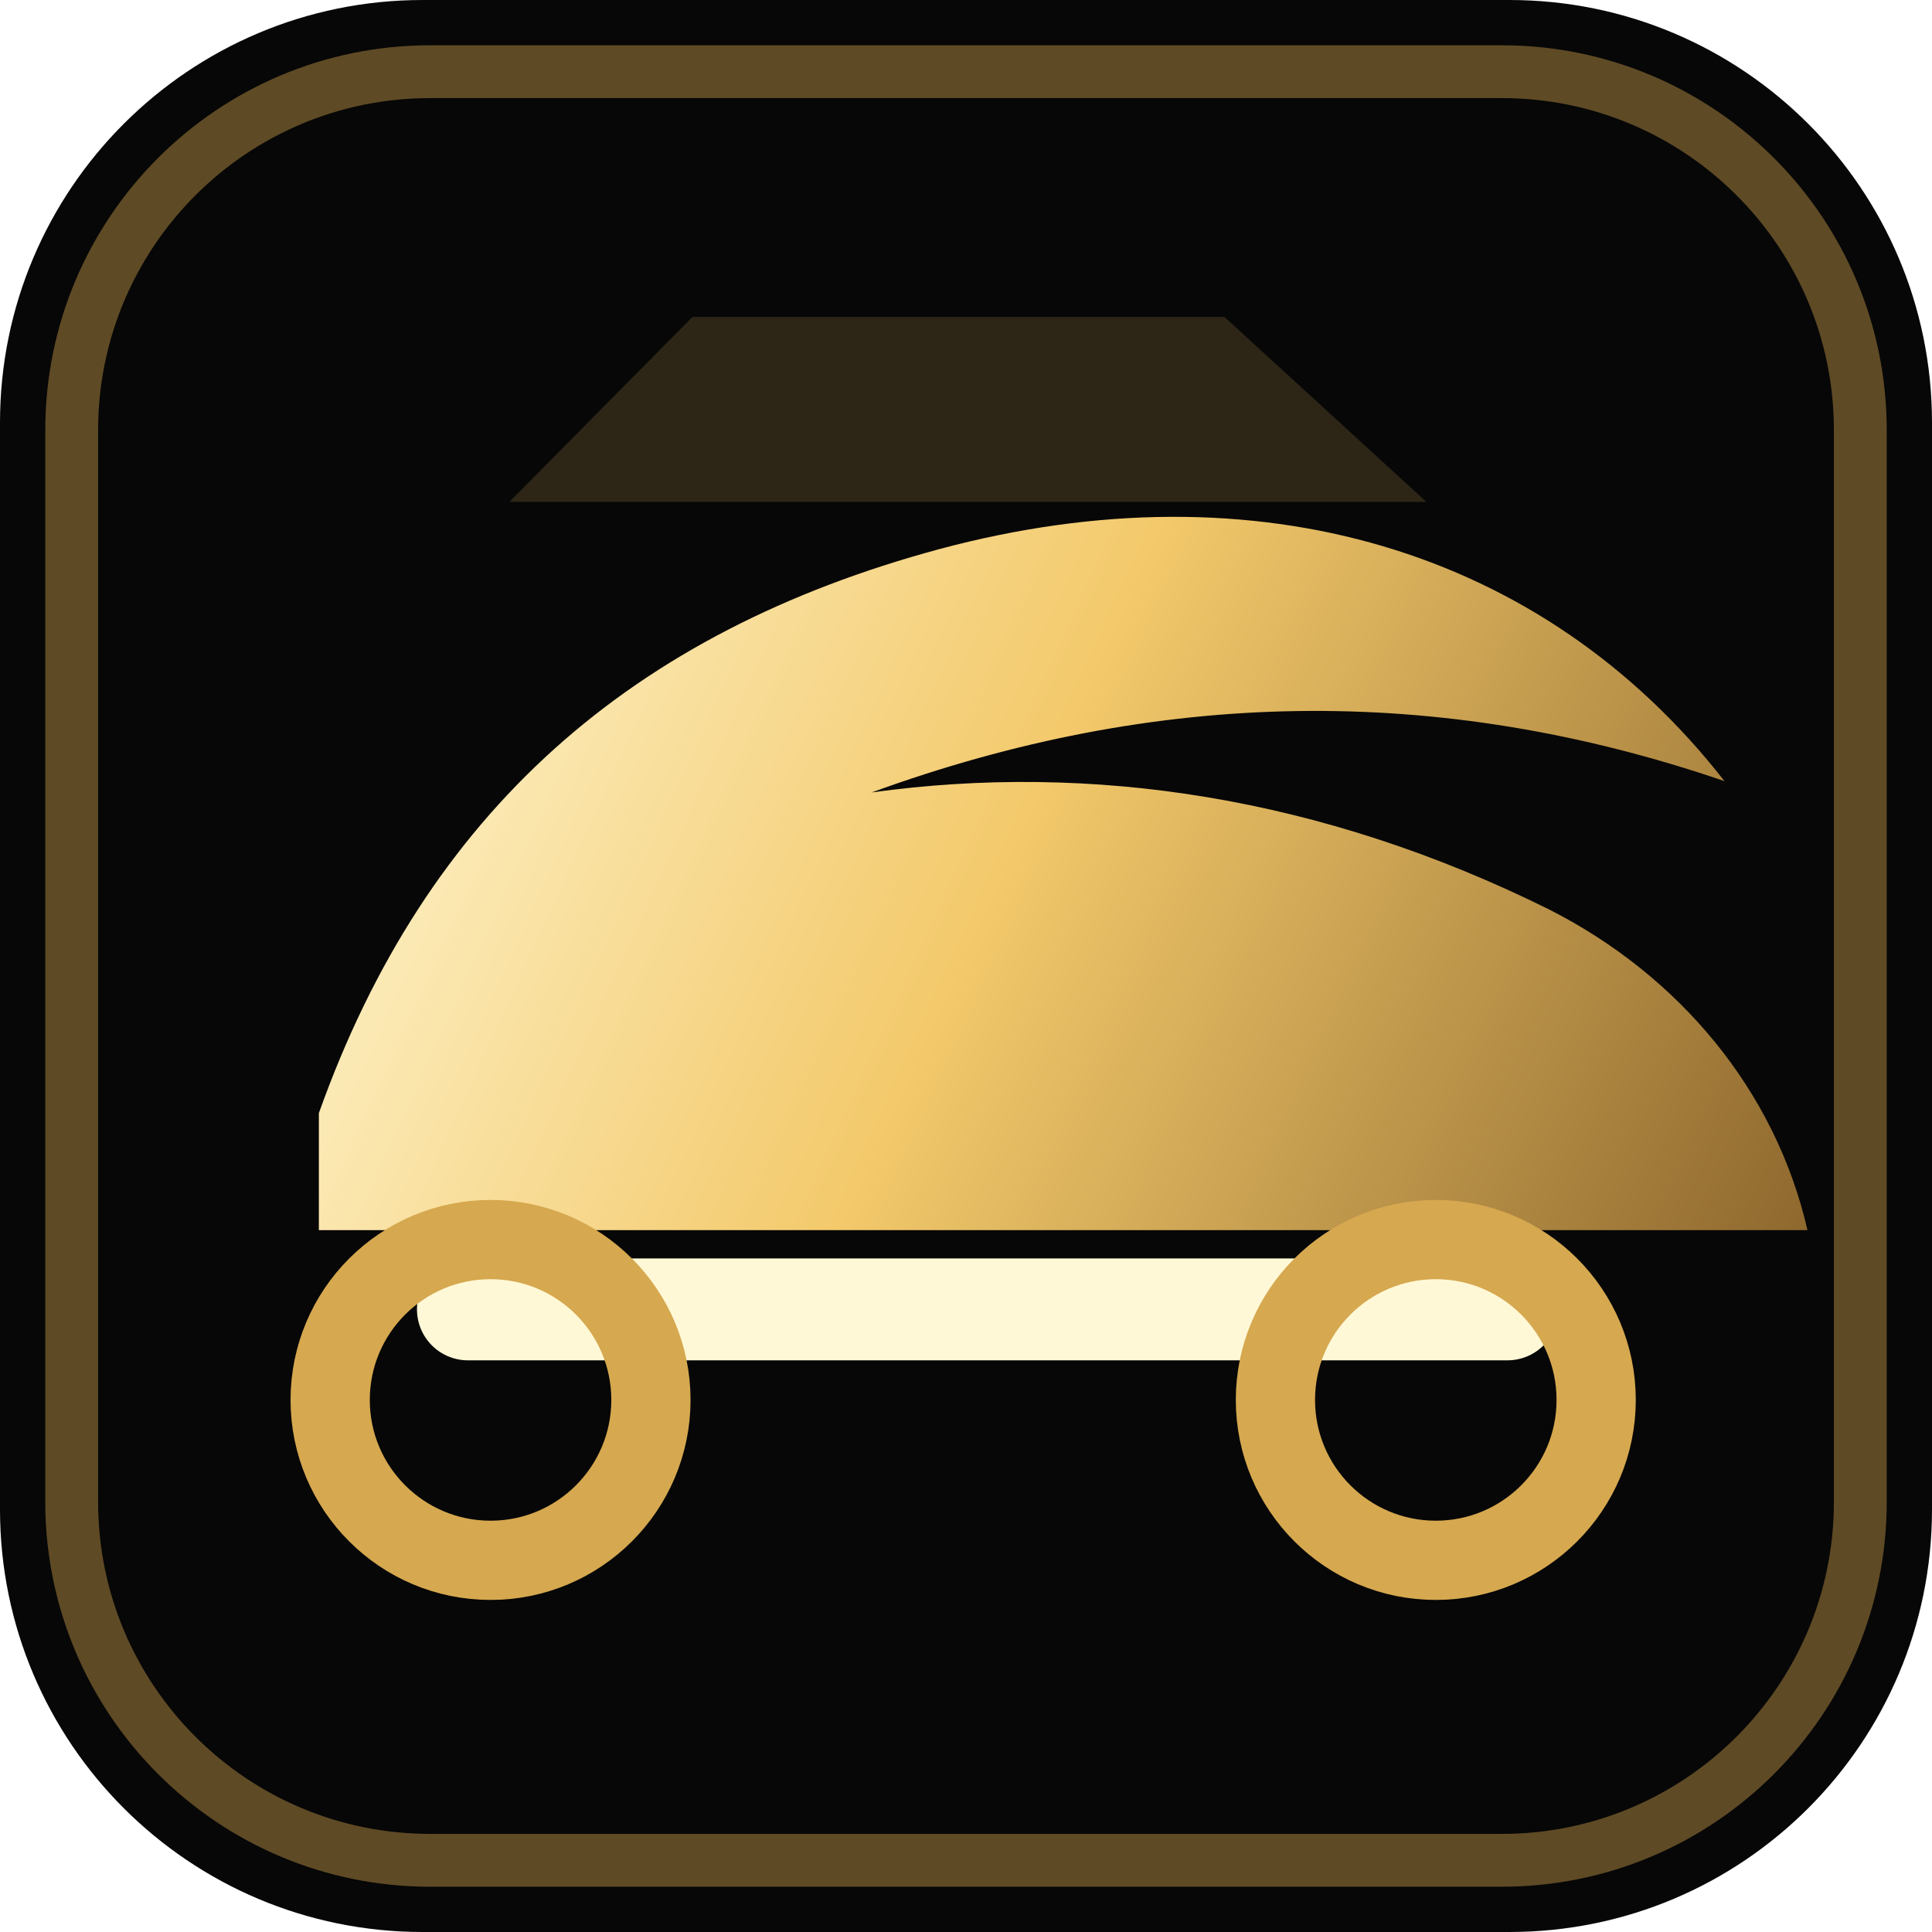
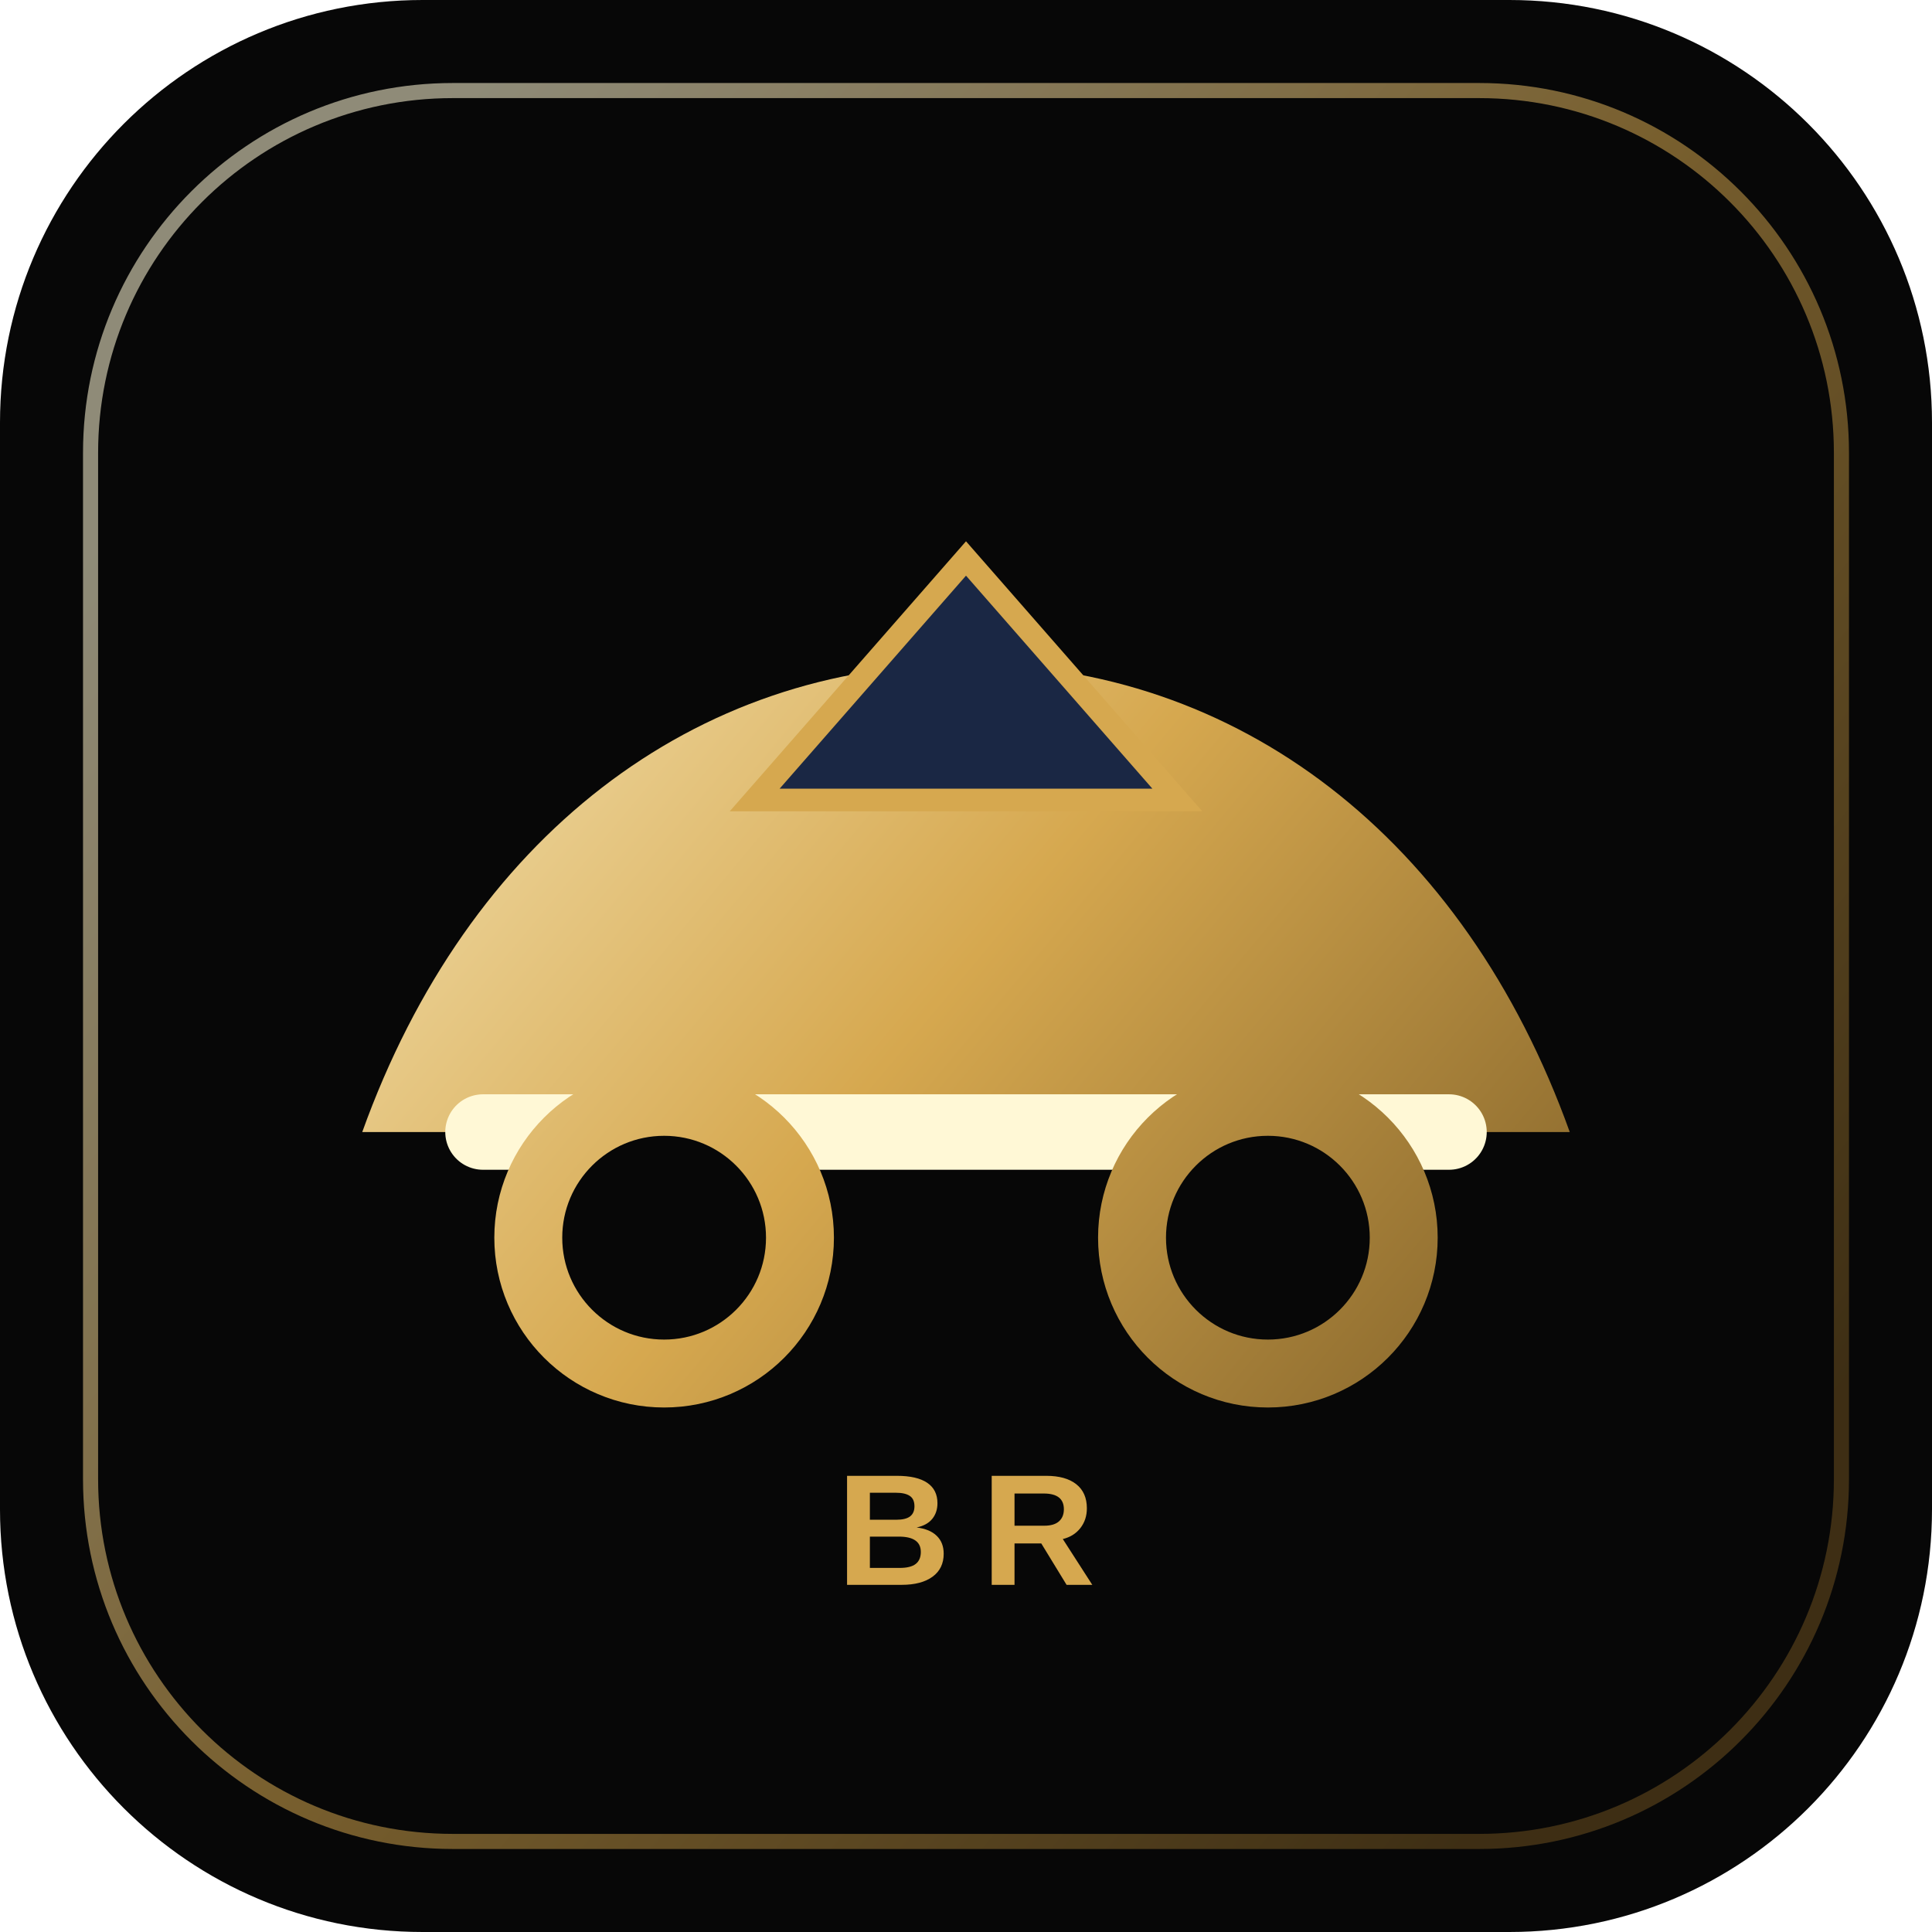
- <svg xmlns="http://www.w3.org/2000/svg" width="1024" height="1024" viewBox="0 0 1024 1024" fill="none">
-   <rect width="1024" height="1024" rx="224" fill="#070707" />
-   <rect x="38" y="38" width="948" height="948" rx="190" stroke="#D6A84F" stroke-width="28" stroke-opacity=".42" />
-   <path d="M169 590C226 430 335 335 498 291C666 246 818 291 914 414C762 362 613 365 462 420C578 404 700 422 821 482C890 517 941 578 958 652H169Z" fill="url(#gold)" />
-   <path d="M248 694H799" stroke="#FFF8D6" stroke-width="54" stroke-linecap="round" />
-   <path d="M345 742C345 788.944 306.944 827 260 827C213.056 827 175 788.944 175 742C175 695.056 213.056 657 260 657C306.944 657 345 695.056 345 742Z" stroke="#D6A84F" stroke-width="42" />
-   <path d="M846 742C846 788.944 807.944 827 761 827C714.056 827 676 788.944 676 742C676 695.056 714.056 657 761 657C807.944 657 846 695.056 846 742Z" stroke="#D6A84F" stroke-width="42" />
-   <path d="M270 266L367 168H649L756 266H270Z" fill="#F3C96B" fill-opacity=".16" />
+ <svg xmlns="http://www.w3.org/2000/svg" width="512" height="512" viewBox="0 0 512 512" fill="none" role="img" aria-label="baraa raed app icon">
  <defs>
-     <linearGradient id="gold" x1="169" y1="291" x2="958" y2="652" gradientUnits="userSpaceOnUse">
-       <stop stop-color="#FFF8D6" />
-       <stop offset=".46" stop-color="#F3C96B" />
-       <stop offset="1" stop-color="#8E682E" />
+     <linearGradient id="g" x1="64" y1="96" x2="448" y2="416" gradientUnits="userSpaceOnUse">
+       <stop stop-color="#fff8d6" />
+       <stop offset="0.5" stop-color="#d6a84f" />
+       <stop offset="1" stop-color="#6b4f1f" />
    </linearGradient>
  </defs>
+   <rect width="512" height="512" rx="112" fill="#070707" />
+   <rect x="24" y="24" width="464" height="464" rx="96" stroke="url(#g)" stroke-width="4" fill="none" opacity="0.55" />
+   <path d="M96 300c28-78 88-124 160-124s132 46 160 124H96Z" fill="url(#g)" />
+   <path d="M128 300h256" stroke="#fff8d6" stroke-width="20" stroke-linecap="round" />
+   <circle cx="176" cy="328" r="36" stroke="url(#g)" stroke-width="18" fill="#070707" />
+   <circle cx="336" cy="328" r="36" stroke="url(#g)" stroke-width="18" fill="#070707" />
+   <path d="M256 148l56 64h-112l56-64Z" fill="#1a2744" stroke="#d6a84f" stroke-width="6" />
+   <text x="256" y="420" text-anchor="middle" fill="#d6a84f" font-family="Arial, Helvetica, sans-serif" font-size="42" font-weight="900" letter-spacing="8">BR</text>
</svg>
